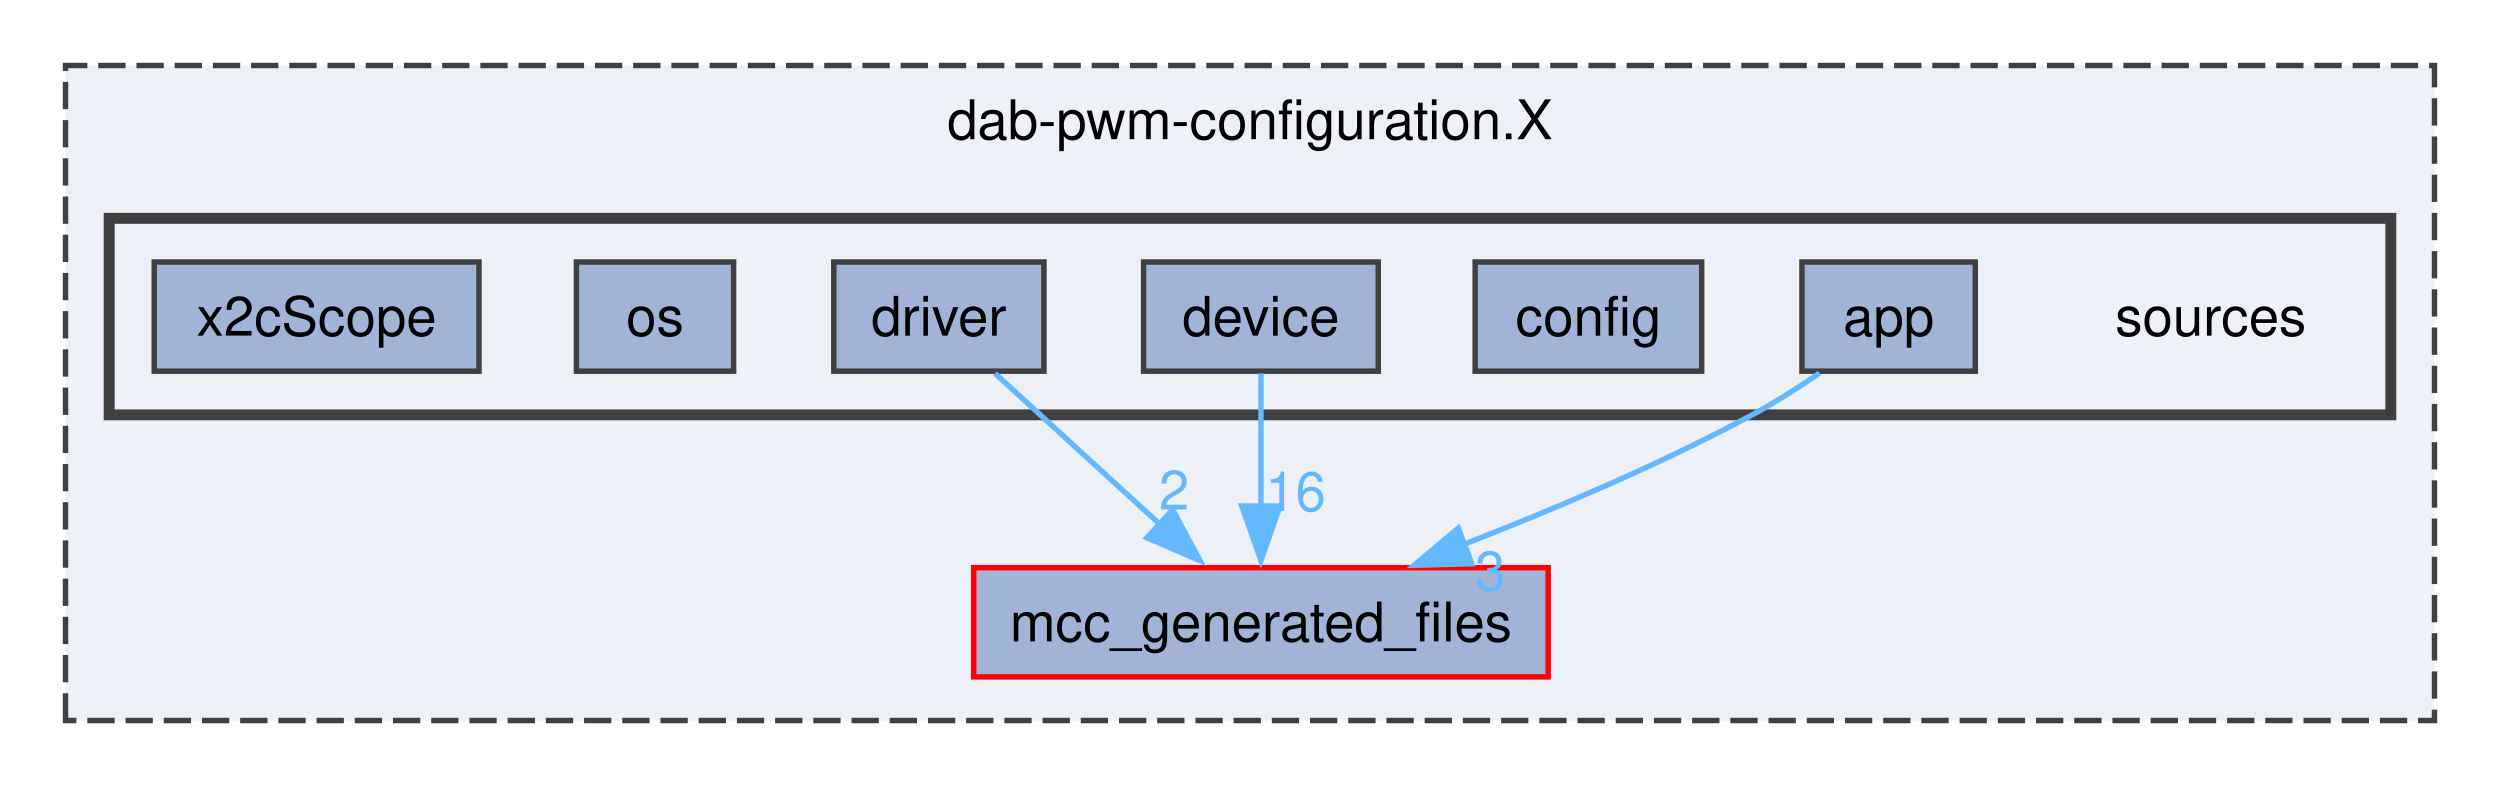
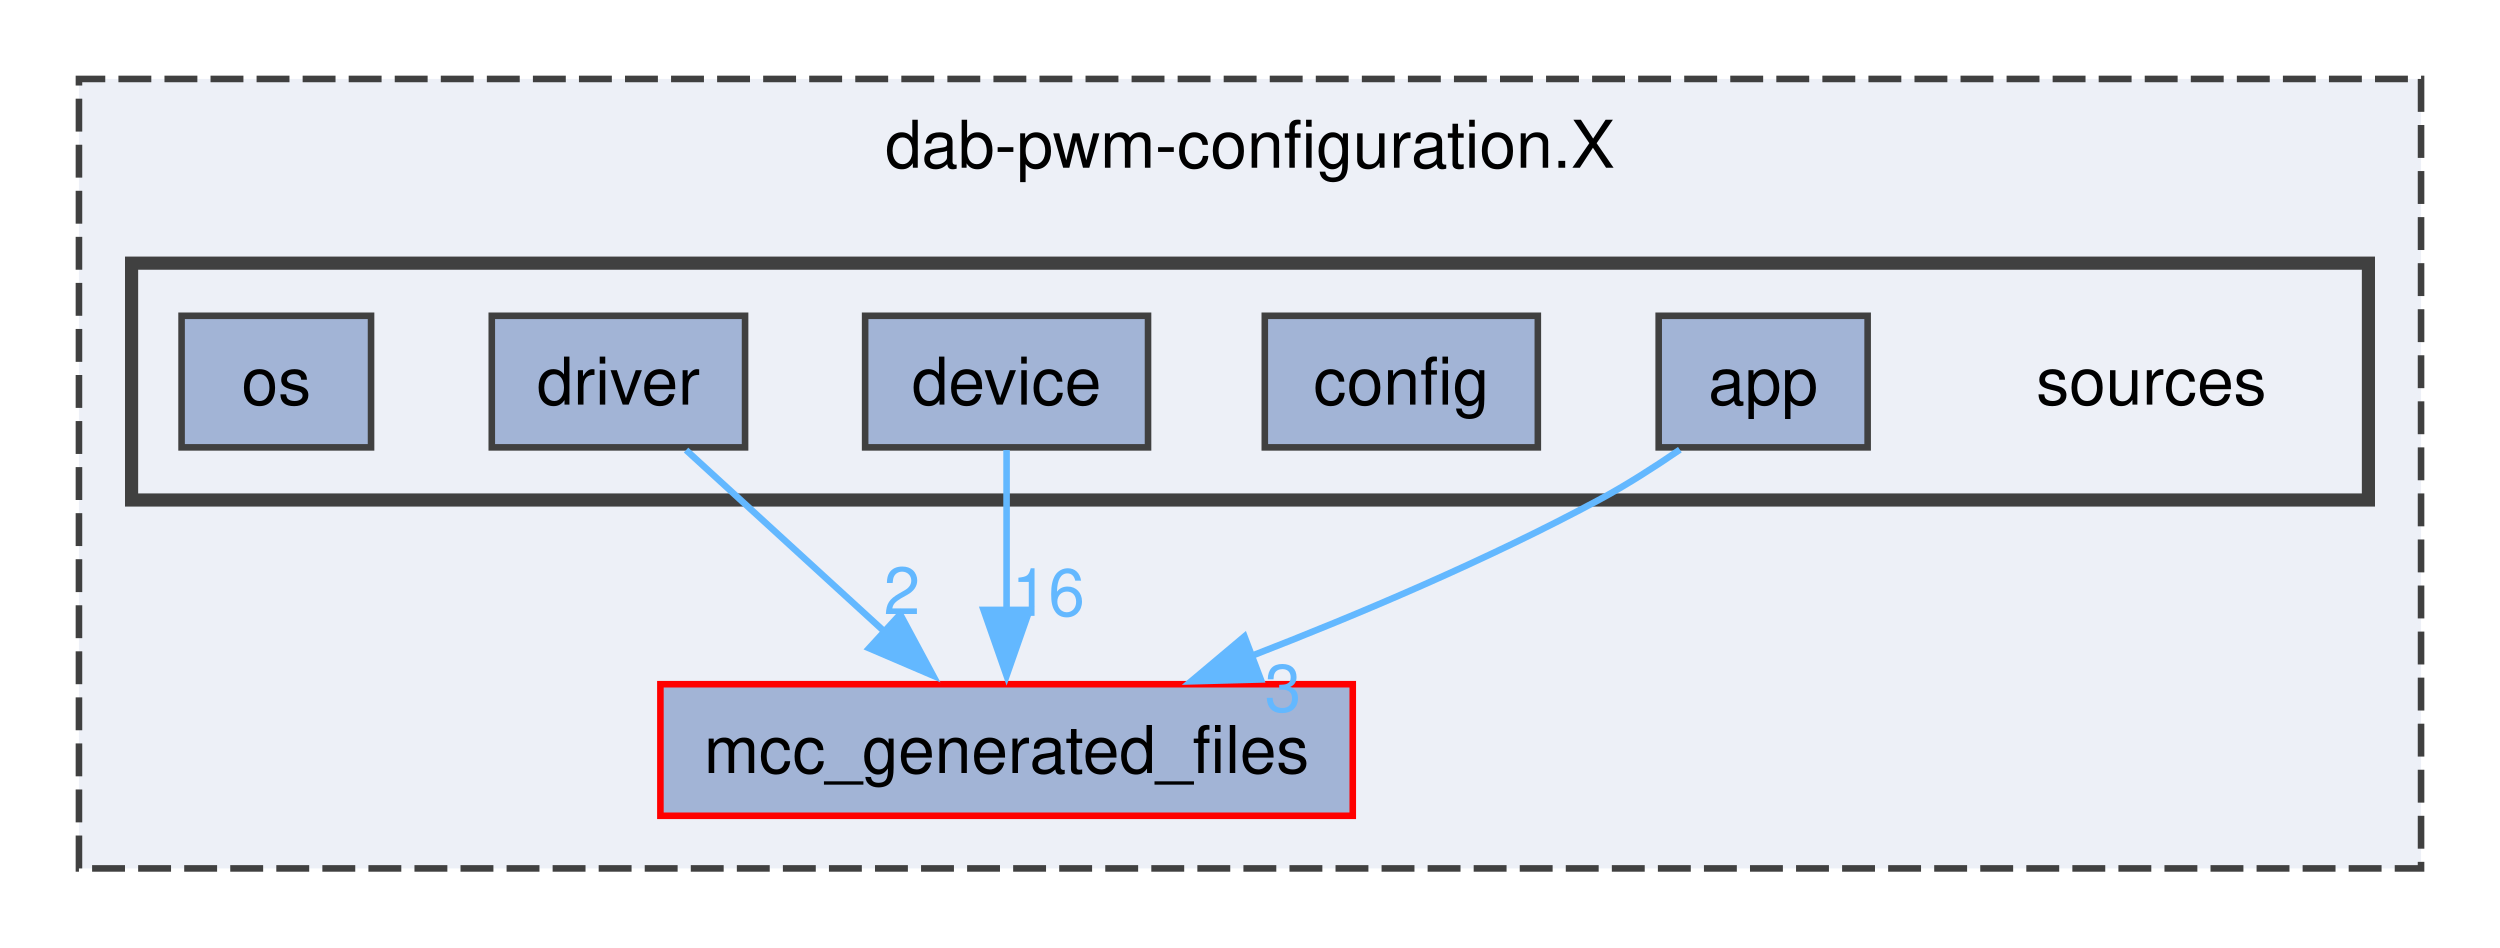
- <svg xmlns="http://www.w3.org/2000/svg" xmlns:xlink="http://www.w3.org/1999/xlink" width="458pt" height="144pt" viewBox="0.00 0.00 458.00 144.00">
+ <svg xmlns="http://www.w3.org/2000/svg" xmlns:xlink="http://www.w3.org/1999/xlink" width="380pt" height="144pt" viewBox="0.00 0.00 380.00 144.00">
  <g id="graph0" class="graph" transform="scale(1 1) rotate(0) translate(4 140)">
    <g id="clust1" class="cluster">
      <g id="a_clust1">
        <a xlink:href="dir_631ca297c654d94c39f4f3043e00cda9.html" target="_top" xlink:title="dab-pwm-configuration.X">
-           <polygon fill="#edf0f7" stroke="#404040" stroke-dasharray="5,2" points="8,-8 8,-128 442,-128 442,-8 8,-8" />
-           <text text-anchor="middle" x="225" y="-114.5" font-family="Helvetica,sans-Serif" font-size="10.00">dab-pwm-configuration.X</text>
+           <polygon fill="#edf0f7" stroke="#404040" stroke-dasharray="5,2" points="8,-8 8,-128 364,-128 364,-8 8,-8" />
+           <text text-anchor="middle" x="186" y="-114.5" font-family="Helvetica,sans-Serif" font-size="10.00">dab-pwm-configuration.X</text>
        </a>
      </g>
    </g>
    <g id="clust2" class="cluster">
      <g id="a_clust2">
        <a xlink:href="dir_1c0b0a0bc1de0f236bb6d58b5f78dcb1.html" target="_top">
-           <polygon fill="#edf0f7" stroke="#404040" stroke-width="2" points="16,-64 16,-100 434,-100 434,-64 16,-64" />
+           <polygon fill="#edf0f7" stroke="#404040" stroke-width="2" points="16,-64 16,-100 356,-100 356,-64 16,-64" />
        </a>
      </g>
    </g>
    <g id="node1" class="node">
      <g id="a_node1">
        <a xlink:href="dir_f28365b143566f99bb5bb020caed50c6.html" target="_top" xlink:title="mcc_generated_files">
-           <polygon fill="#a2b4d6" stroke="red" points="279.62,-36 174.38,-36 174.38,-16 279.62,-16 279.62,-36" />
-           <text text-anchor="middle" x="227" y="-22.5" font-family="Helvetica,sans-Serif" font-size="10.00">mcc_generated_files</text>
+           <polygon fill="#a2b4d6" stroke="red" points="201.62,-36 96.38,-36 96.38,-16 201.62,-16 201.62,-36" />
+           <text text-anchor="middle" x="149" y="-22.5" font-family="Helvetica,sans-Serif" font-size="10.00">mcc_generated_files</text>
        </a>
      </g>
    </g>
    <g id="node2" class="node">
-       <text text-anchor="middle" x="401" y="-78.5" font-family="Helvetica,sans-Serif" font-size="10.00">sources</text>
+       <text text-anchor="middle" x="323" y="-78.5" font-family="Helvetica,sans-Serif" font-size="10.00">sources</text>
    </g>
    <g id="node3" class="node">
      <g id="a_node3">
        <a xlink:href="dir_3df51a01459f2d726523ad9f0c734740.html" target="_top" xlink:title="app">
-           <polygon fill="#a2b4d6" stroke="#404040" points="357.88,-92 326.12,-92 326.12,-72 357.88,-72 357.88,-92" />
-           <text text-anchor="middle" x="342" y="-78.5" font-family="Helvetica,sans-Serif" font-size="10.00">app</text>
+           <polygon fill="#a2b4d6" stroke="#404040" points="279.88,-92 248.12,-92 248.12,-72 279.88,-72 279.88,-92" />
+           <text text-anchor="middle" x="264" y="-78.5" font-family="Helvetica,sans-Serif" font-size="10.00">app</text>
        </a>
      </g>
    </g>
    <g id="edge1" class="edge">
      <g id="a_edge1">
        <a xlink:href="dir_000002_000025.html" target="_top">
-           <path fill="none" stroke="#63b8ff" d="M329.34,-71.65C325.48,-69 321.16,-66.24 317,-64 300.12,-54.92 280.53,-46.62 263.94,-40.19" />
-           <polygon fill="#63b8ff" stroke="#63b8ff" points="265.64,-36.72 255.05,-36.44 263.16,-43.26 265.64,-36.72" />
+           <path fill="none" stroke="#63b8ff" d="M251.34,-71.65C247.48,-69 243.16,-66.24 239,-64 222.12,-54.92 202.53,-46.62 185.94,-40.19" />
+           <polygon fill="#63b8ff" stroke="#63b8ff" points="187.64,-36.72 177.05,-36.44 185.16,-43.26 187.64,-36.72" />
        </a>
      </g>
      <g id="a_edge1-headlabel">
        <a xlink:href="dir_000002_000025.html" target="_top" xlink:title="3">
-           <text text-anchor="middle" x="269.01" y="-31.84" font-family="Helvetica,sans-Serif" font-size="10.00" fill="#63b8ff">3</text>
+           <text text-anchor="middle" x="191.01" y="-31.84" font-family="Helvetica,sans-Serif" font-size="10.00" fill="#63b8ff">3</text>
        </a>
      </g>
    </g>
    <g id="node4" class="node">
      <g id="a_node4">
        <a xlink:href="dir_771c3c19bc34ed6d8b1ebfb1f4ef50df.html" target="_top" xlink:title="config">
-           <polygon fill="#a2b4d6" stroke="#404040" points="307.75,-92 266.25,-92 266.25,-72 307.75,-72 307.75,-92" />
-           <text text-anchor="middle" x="287" y="-78.5" font-family="Helvetica,sans-Serif" font-size="10.00">config</text>
+           <polygon fill="#a2b4d6" stroke="#404040" points="229.75,-92 188.25,-92 188.25,-72 229.75,-72 229.75,-92" />
+           <text text-anchor="middle" x="209" y="-78.5" font-family="Helvetica,sans-Serif" font-size="10.00">config</text>
        </a>
      </g>
    </g>
    <g id="node5" class="node">
      <g id="a_node5">
        <a xlink:href="dir_58b48c3794575126885a26d505619548.html" target="_top" xlink:title="device">
-           <polygon fill="#a2b4d6" stroke="#404040" points="248.5,-92 205.5,-92 205.5,-72 248.5,-72 248.5,-92" />
-           <text text-anchor="middle" x="227" y="-78.5" font-family="Helvetica,sans-Serif" font-size="10.00">device</text>
+           <polygon fill="#a2b4d6" stroke="#404040" points="170.5,-92 127.5,-92 127.5,-72 170.5,-72 170.5,-92" />
+           <text text-anchor="middle" x="149" y="-78.5" font-family="Helvetica,sans-Serif" font-size="10.00">device</text>
        </a>
      </g>
    </g>
    <g id="edge2" class="edge">
      <g id="a_edge2">
        <a xlink:href="dir_000018_000025.html" target="_top">
-           <path fill="none" stroke="#63b8ff" d="M227,-71.59C227,-64.86 227,-55.53 227,-47.15" />
-           <polygon fill="#63b8ff" stroke="#63b8ff" points="230.5,-47.3 227,-37.3 223.5,-47.3 230.5,-47.3" />
+           <path fill="none" stroke="#63b8ff" d="M149,-71.59C149,-64.86 149,-55.53 149,-47.15" />
+           <polygon fill="#63b8ff" stroke="#63b8ff" points="152.5,-47.3 149,-37.3 145.5,-47.3 152.5,-47.3" />
        </a>
      </g>
      <g id="a_edge2-headlabel">
        <a xlink:href="dir_000018_000025.html" target="_top" xlink:title="16">
-           <text text-anchor="middle" x="233.34" y="-46.39" font-family="Helvetica,sans-Serif" font-size="10.00" fill="#63b8ff">16</text>
+           <text text-anchor="middle" x="155.34" y="-46.39" font-family="Helvetica,sans-Serif" font-size="10.00" fill="#63b8ff">16</text>
        </a>
      </g>
    </g>
    <g id="node6" class="node">
      <g id="a_node6">
        <a xlink:href="dir_1923187b7377d3227973d0bacf7a1aab.html" target="_top" xlink:title="driver">
-           <polygon fill="#a2b4d6" stroke="#404040" points="187.25,-92 148.75,-92 148.75,-72 187.25,-72 187.25,-92" />
-           <text text-anchor="middle" x="168" y="-78.5" font-family="Helvetica,sans-Serif" font-size="10.00">driver</text>
+           <polygon fill="#a2b4d6" stroke="#404040" points="109.25,-92 70.75,-92 70.75,-72 109.25,-72 109.25,-92" />
+           <text text-anchor="middle" x="90" y="-78.5" font-family="Helvetica,sans-Serif" font-size="10.00">driver</text>
        </a>
      </g>
    </g>
    <g id="edge3" class="edge">
      <g id="a_edge3">
        <a xlink:href="dir_000021_000025.html" target="_top">
-           <path fill="none" stroke="#63b8ff" d="M178.28,-71.59C186.74,-63.85 198.93,-52.69 209.01,-43.47" />
-           <polygon fill="#63b8ff" stroke="#63b8ff" points="210.83,-46.63 215.84,-37.3 206.1,-41.47 210.83,-46.63" />
+           <path fill="none" stroke="#63b8ff" d="M100.28,-71.59C108.74,-63.85 120.93,-52.69 131.01,-43.47" />
+           <polygon fill="#63b8ff" stroke="#63b8ff" points="132.83,-46.63 137.84,-37.3 128.1,-41.47 132.83,-46.63" />
        </a>
      </g>
      <g id="a_edge3-headlabel">
        <a xlink:href="dir_000021_000025.html" target="_top" xlink:title="2">
-           <text text-anchor="middle" x="211.09" y="-46.65" font-family="Helvetica,sans-Serif" font-size="10.00" fill="#63b8ff">2</text>
+           <text text-anchor="middle" x="133.09" y="-46.65" font-family="Helvetica,sans-Serif" font-size="10.00" fill="#63b8ff">2</text>
        </a>
      </g>
    </g>
    <g id="node7" class="node">
      <g id="a_node7">
        <a xlink:href="dir_7e0d1db8a5d3dab45b623ff0ccda971b.html" target="_top" xlink:title="os">
-           <polygon fill="#a2b4d6" stroke="#404040" points="130.4,-92 101.6,-92 101.6,-72 130.4,-72 130.4,-92" />
-           <text text-anchor="middle" x="116" y="-78.5" font-family="Helvetica,sans-Serif" font-size="10.00">os</text>
-         </a>
-       </g>
-     </g>
-     <g id="node8" class="node">
-       <g id="a_node8">
-         <a xlink:href="dir_4cd98daa23445a2393627625497089cc.html" target="_top" xlink:title="x2cScope">
-           <polygon fill="#a2b4d6" stroke="#404040" points="83.75,-92 24.25,-92 24.25,-72 83.75,-72 83.75,-92" />
-           <text text-anchor="middle" x="54" y="-78.5" font-family="Helvetica,sans-Serif" font-size="10.00">x2cScope</text>
+           <polygon fill="#a2b4d6" stroke="#404040" points="52.4,-92 23.6,-92 23.6,-72 52.4,-72 52.4,-92" />
+           <text text-anchor="middle" x="38" y="-78.5" font-family="Helvetica,sans-Serif" font-size="10.00">os</text>
        </a>
      </g>
    </g>
  </g>
</svg>
